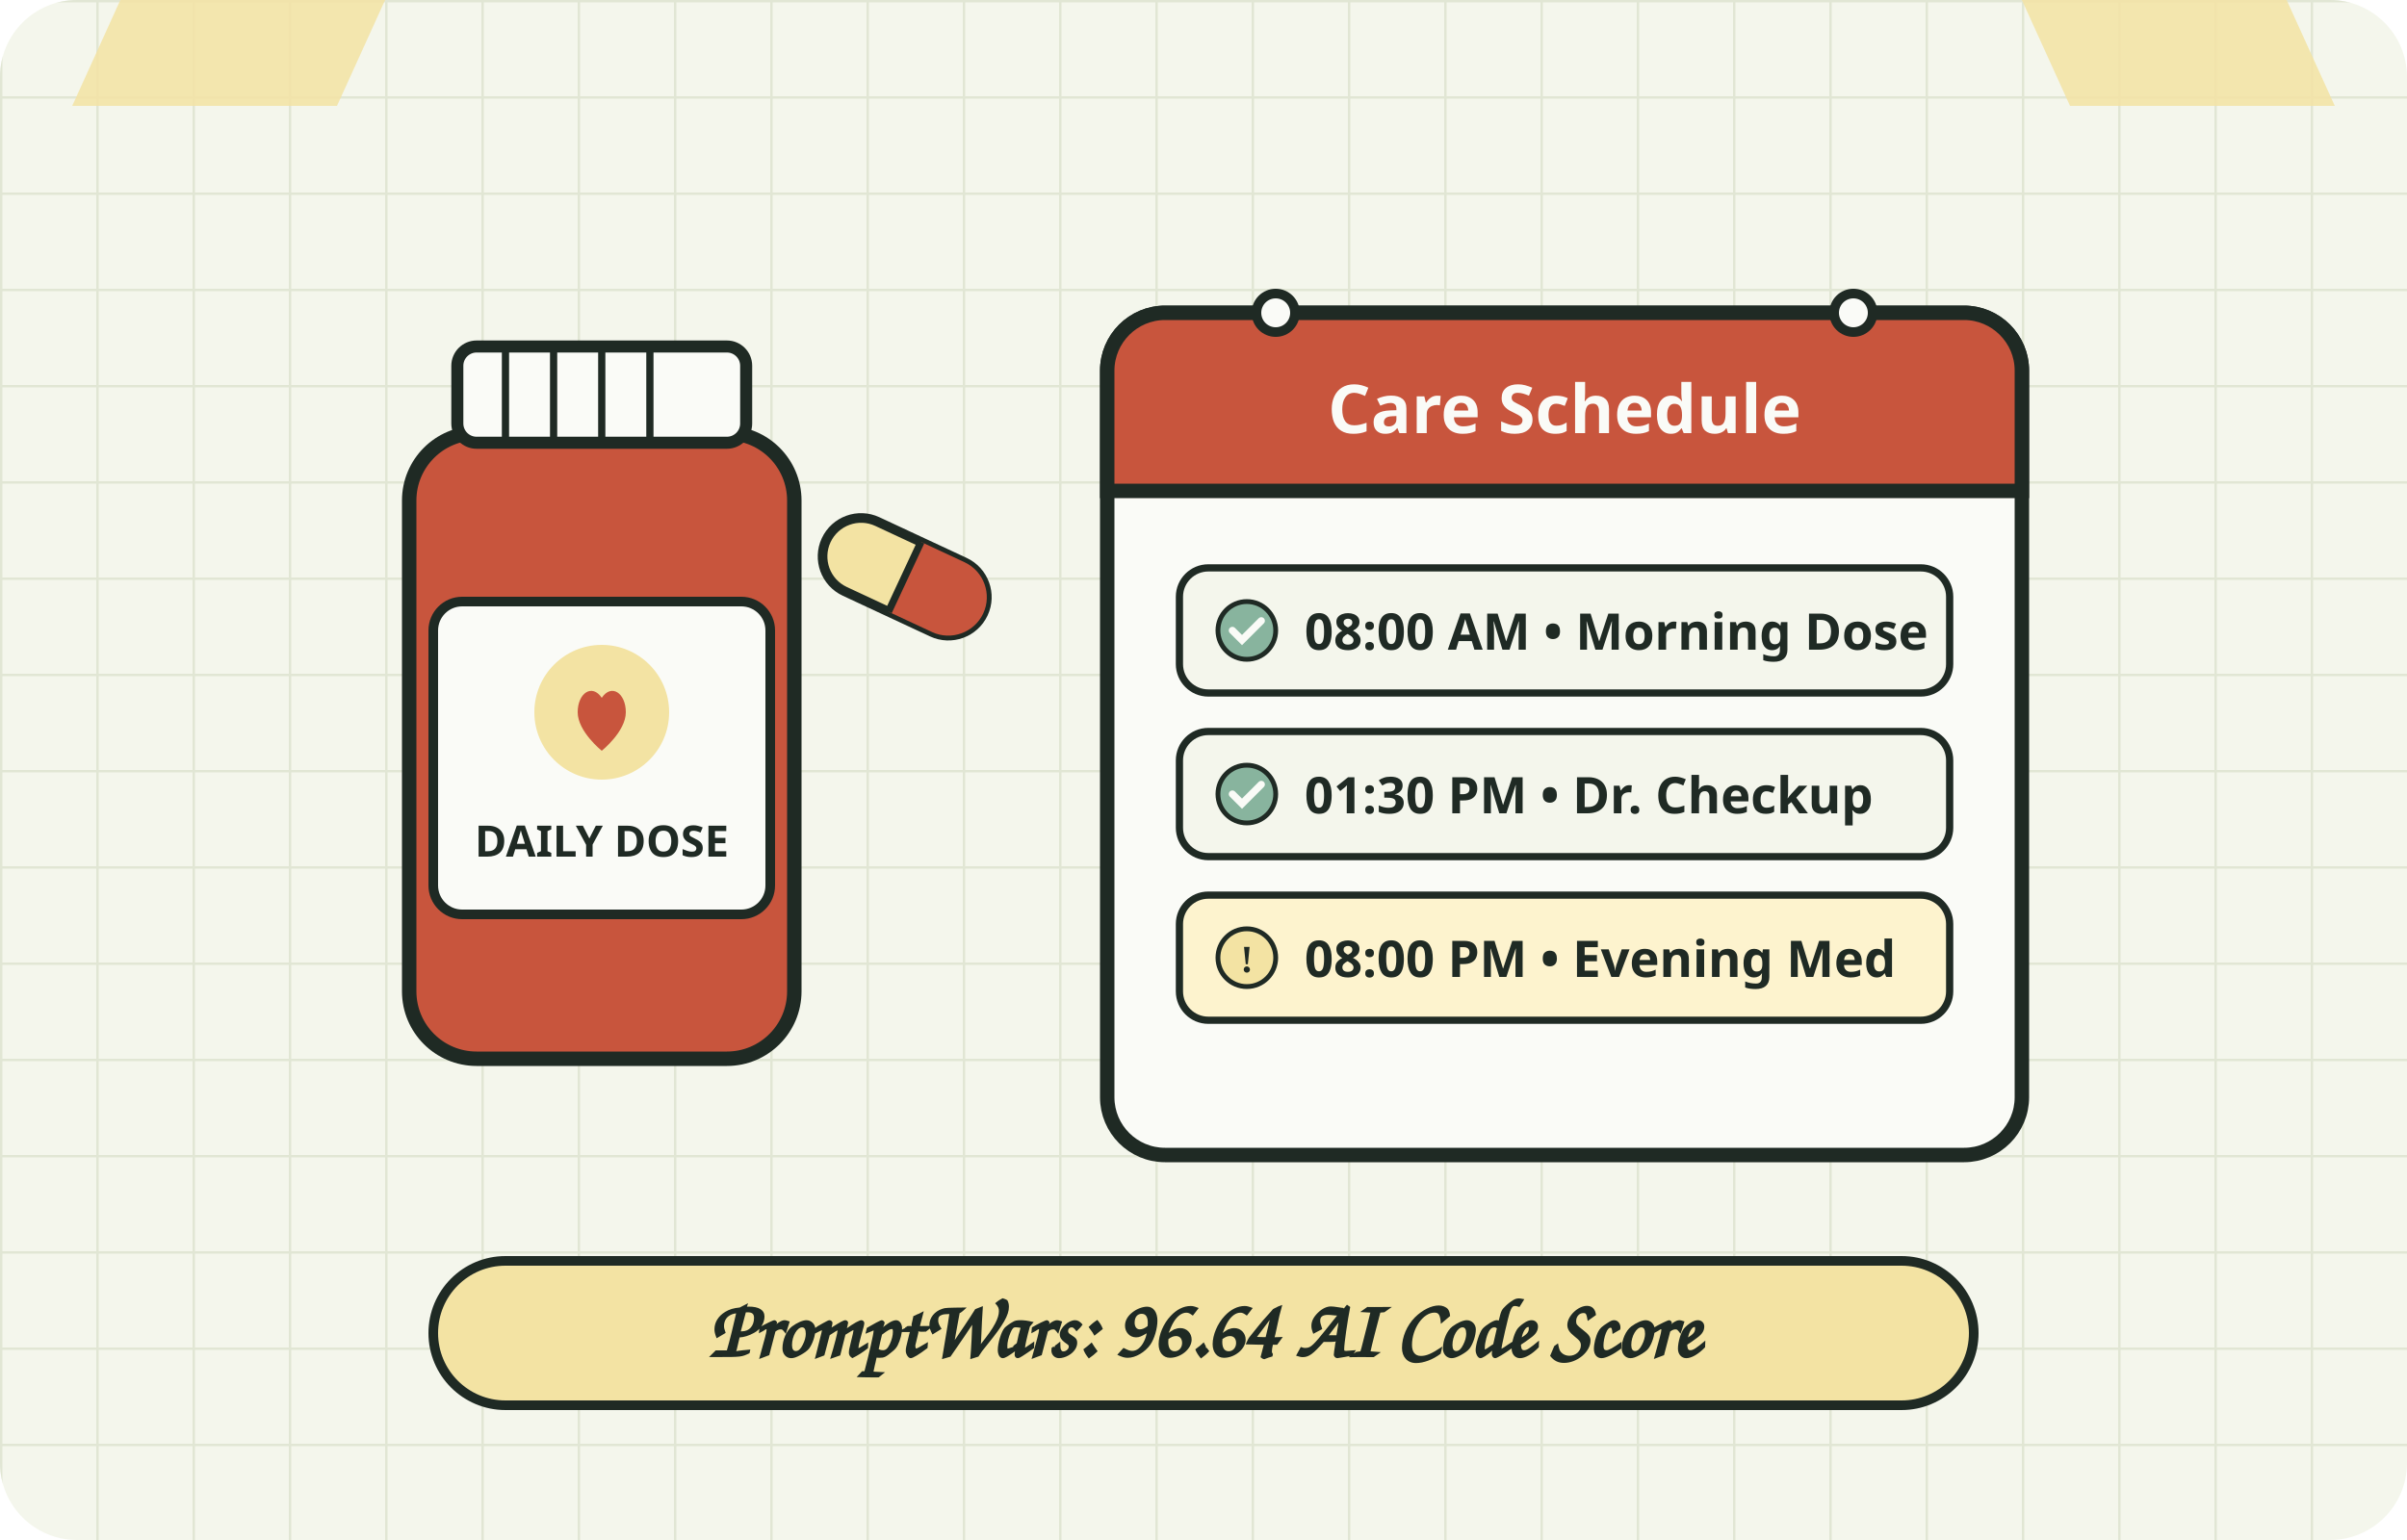
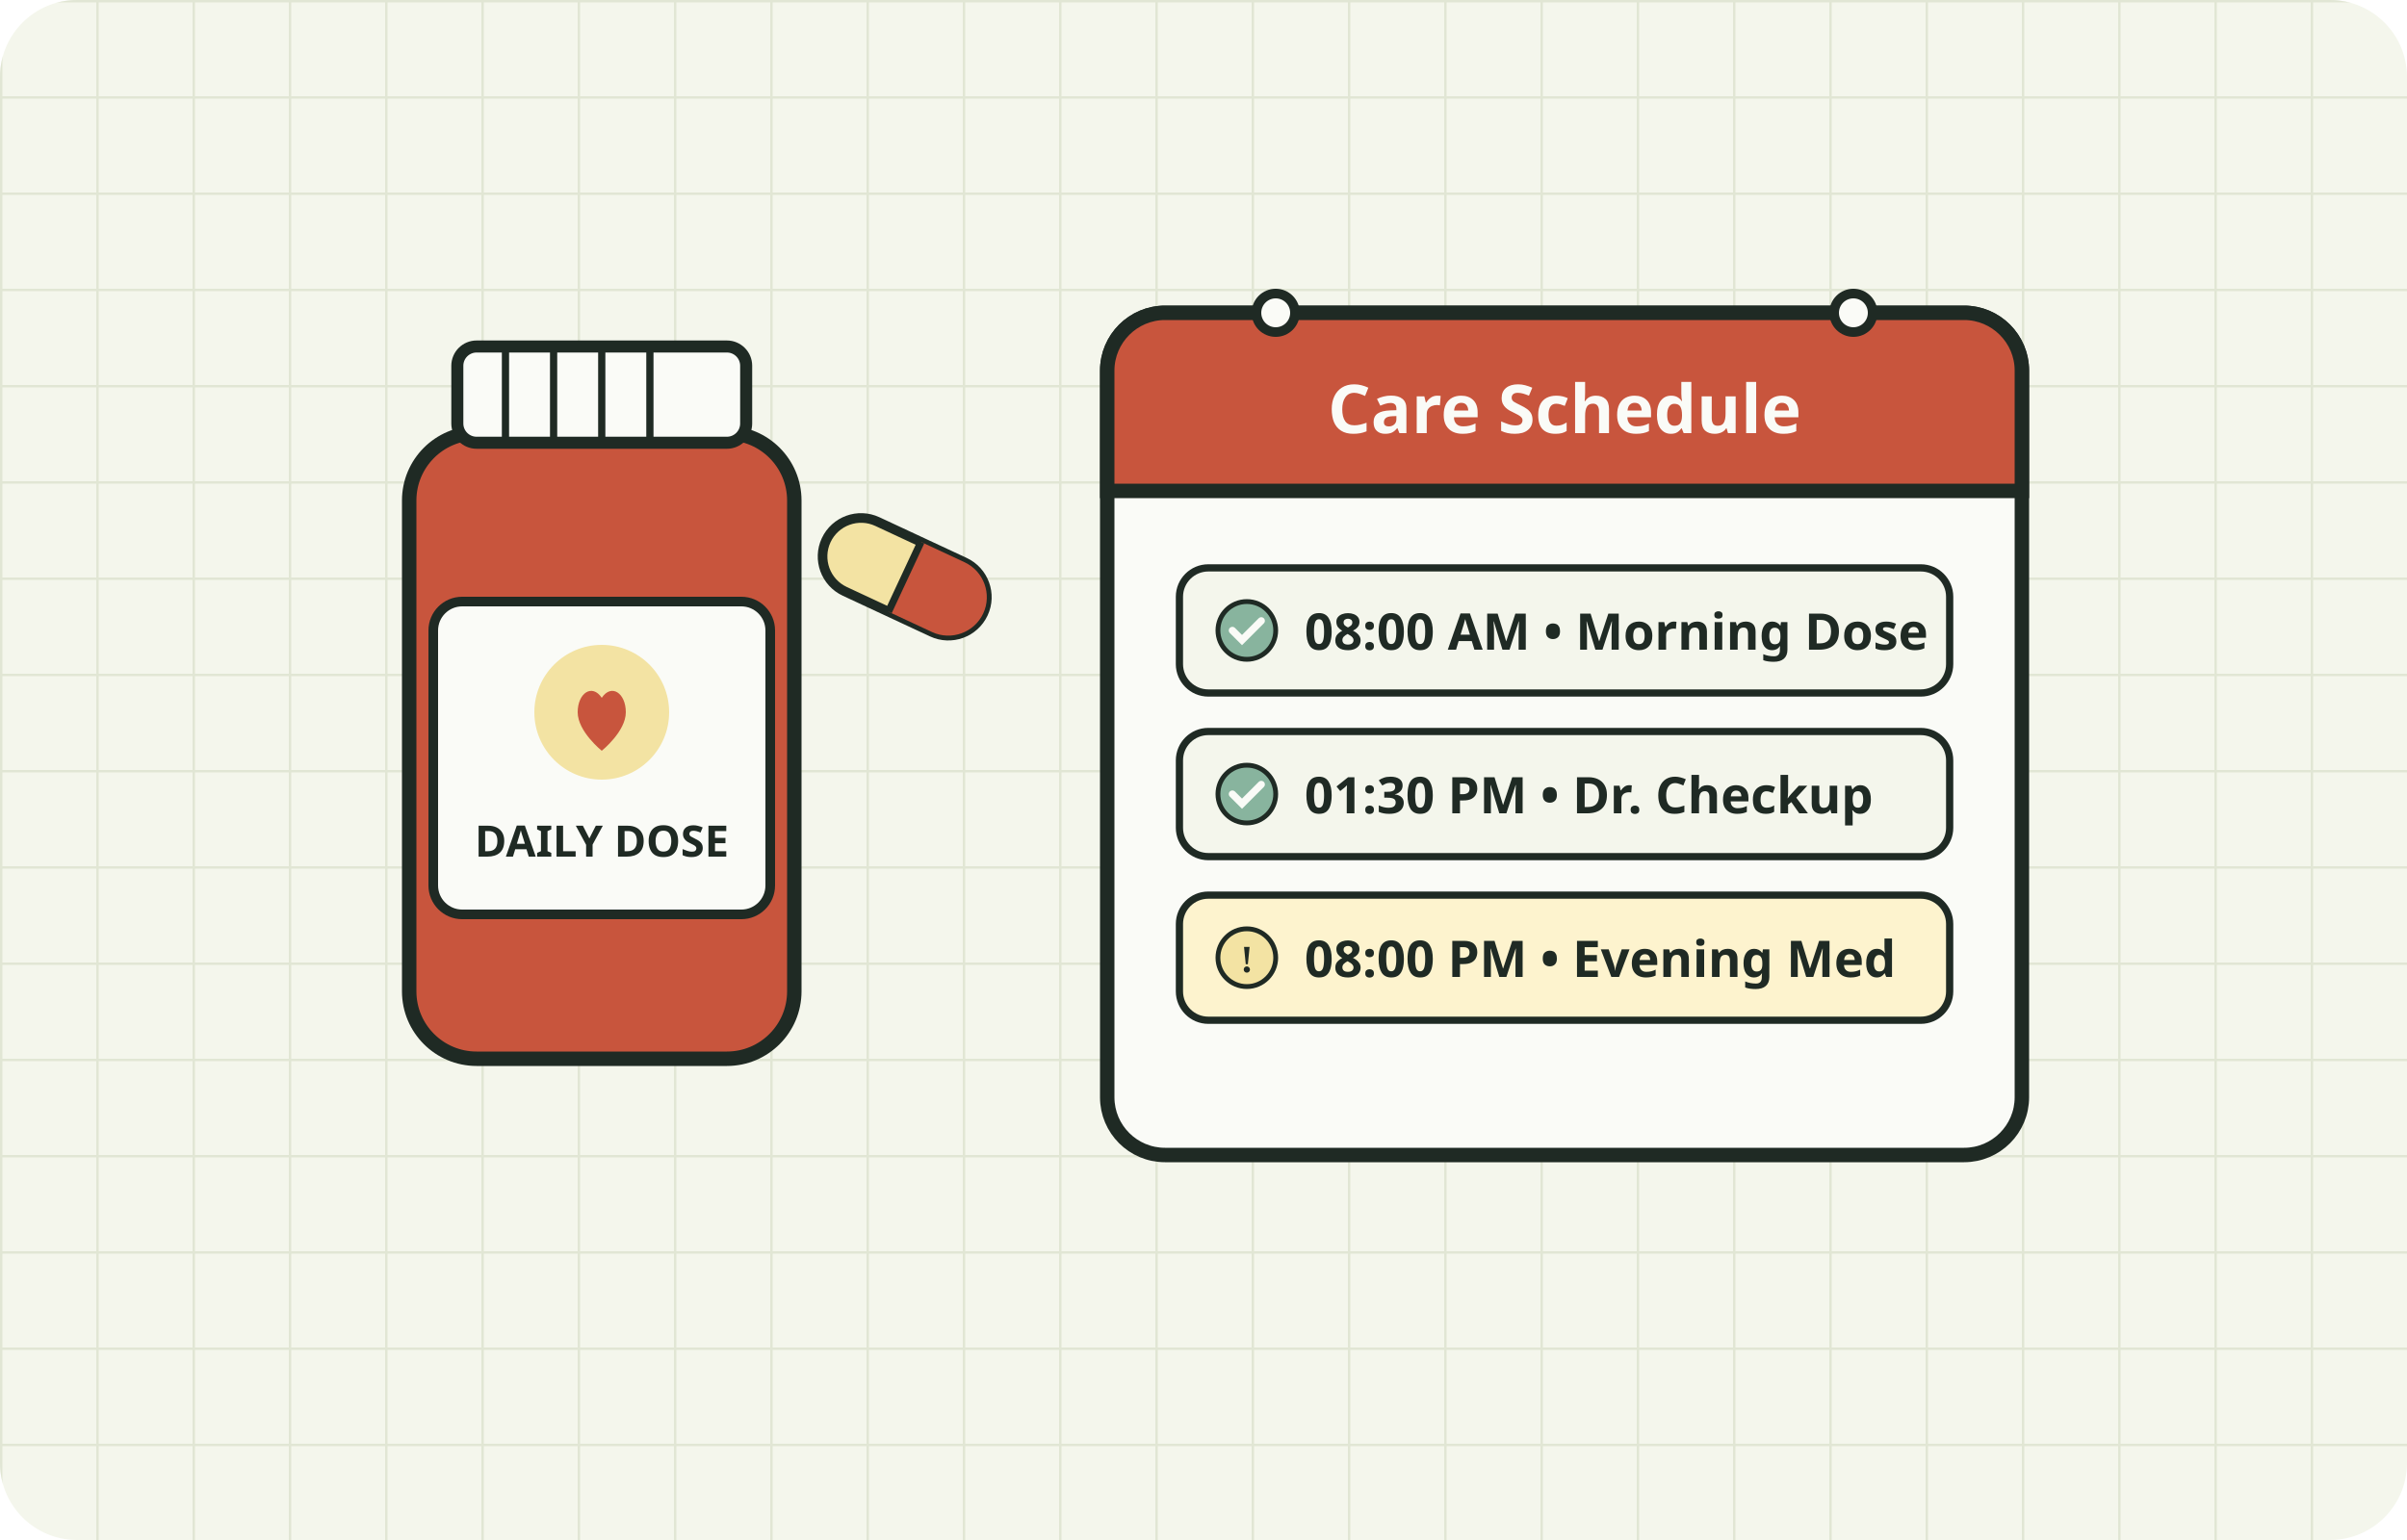
<svg xmlns="http://www.w3.org/2000/svg" viewBox="0 0 500 320" width="500" height="320" fill="none">
  <rect width="500" height="320" rx="16" fill="#F4F6EC" />
  <defs>
    <pattern id="care-grid" width="20" height="20" patternUnits="userSpaceOnUse">
      <path d="M 20 0 L 0 0 0 20" fill="none" stroke="#E1E6D4" stroke-width="1" />
    </pattern>
  </defs>
  <rect width="500" height="320" rx="16" fill="url(#care-grid)" />
-   <polygon points="25,0 80,0 70,22 15,22" fill="#F3E3A3" opacity="0.85" />
-   <polygon points="420,0 475,0 485,22 430,22" fill="#F3E3A3" opacity="0.85" />
  <g transform="translate(60, 60)">
    <rect x="25" y="30" width="80" height="130" rx="14" fill="#C8553D" stroke="#1F2A24" stroke-width="3" />
    <rect x="35" y="12" width="60" height="20" rx="4" fill="#FAFBF7" stroke="#1F2A24" stroke-width="2.5" />
    <line x1="45" y1="12" x2="45" y2="32" stroke="#1F2A24" stroke-width="1.5" />
    <line x1="55" y1="12" x2="55" y2="32" stroke="#1F2A24" stroke-width="1.5" />
    <line x1="65" y1="12" x2="65" y2="32" stroke="#1F2A24" stroke-width="1.5" />
    <line x1="75" y1="12" x2="75" y2="32" stroke="#1F2A24" stroke-width="1.5" />
    <rect x="30" y="65" width="70" height="65" rx="6" fill="#FAFBF7" stroke="#1F2A24" stroke-width="2" />
    <circle cx="65" cy="88" r="14" fill="#F3E3A3" />
    <path d="M60 88 C60 84, 63 82, 65 85 C67 82, 70 84, 70 88 C70 92, 65 96, 65 96 C65 96, 60 92, 60 88 Z" fill="#C8553D" />
    <text x="65" y="118" font-family="'Nunito', sans-serif" font-size="9" font-weight="bold" fill="#1F2A24" text-anchor="middle">DAILY DOSE</text>
    <g transform="translate(115, 45) rotate(25)">
      <rect x="0" y="0" width="36" height="16" rx="8" fill="#F3E3A3" stroke="#1F2A24" stroke-width="2" />
      <path d="M18 0 L28 0 C32.4 0, 36 3.6, 36 8 C36 12.4, 32.4 16, 28 16 L18 16 Z" fill="#C8553D" />
      <line x1="18" y1="0" x2="18" y2="16" stroke="#1F2A24" stroke-width="1.5" />
    </g>
  </g>
  <g transform="translate(230, 50)">
    <rect x="0" y="15" width="190" height="175" rx="12" fill="#FAFBF7" stroke="#1F2A24" stroke-width="3" />
    <path d="M0 27 C0 20.4, 5.4 15, 12 15 L178 15 C184.6 15, 190 20.4, 190 27 L190 52 L0 52 Z" fill="#C8553D" stroke="#1F2A24" stroke-width="3" />
    <circle cx="35" cy="15" r="4" fill="#FAFBF7" stroke="#1F2A24" stroke-width="2" />
    <circle cx="155" cy="15" r="4" fill="#FAFBF7" stroke="#1F2A24" stroke-width="2" />
    <text x="95" y="40" font-family="'Nunito', sans-serif" font-size="14" font-weight="bold" fill="#FAFBF7" text-anchor="middle">Care Schedule</text>
    <g transform="translate(15, 68)">
      <rect x="0" y="0" width="160" height="26" rx="6" fill="#F4F6EC" stroke="#1F2A24" stroke-width="1.5" />
      <circle cx="14" cy="13" r="6" fill="#88B49E" stroke="#1F2A24" stroke-width="1" />
      <path d="M11 13 L13 15 L17 11" stroke="#FAFBF7" stroke-width="1.5" stroke-linecap="round" />
      <text x="26" y="17" font-family="'Nunito', sans-serif" font-size="10.5" font-weight="bold" fill="#1F2A24">08:00 AM • Morning Dose</text>
      <rect x="0" y="34" width="160" height="26" rx="6" fill="#F4F6EC" stroke="#1F2A24" stroke-width="1.5" />
      <circle cx="14" cy="47" r="6" fill="#88B49E" stroke="#1F2A24" stroke-width="1" />
      <path d="M11 47 L13 49 L17 45" stroke="#FAFBF7" stroke-width="1.5" stroke-linecap="round" />
      <text x="26" y="51" font-family="'Nunito', sans-serif" font-size="10.5" font-weight="bold" fill="#1F2A24">01:30 PM • Dr. Checkup</text>
      <rect x="0" y="68" width="160" height="26" rx="6" fill="#FDF3CE" stroke="#1F2A24" stroke-width="1.5" />
      <circle cx="14" cy="81" r="6" fill="#F3E3A3" stroke="#1F2A24" stroke-width="1" />
      <text x="14" y="84" font-size="8" font-weight="bold" fill="#1F2A24" text-anchor="middle">!</text>
      <text x="26" y="85" font-family="'Nunito', sans-serif" font-size="10.5" font-weight="bold" fill="#1F2A24">08:00 PM • Evening Med</text>
    </g>
  </g>
-   <g transform="translate(250, 262)">
-     <rect x="-160" y="0" width="320" height="30" rx="15" fill="#F3E3A3" stroke="#1F2A24" stroke-width="2" />
-     <text x="0" y="20" font-family="'Caveat', cursive, sans-serif" font-size="17" font-weight="bold" fill="#1F2A24" text-anchor="middle">PromptWars: 96.64 AI Code Score</text>
-   </g>
</svg>
